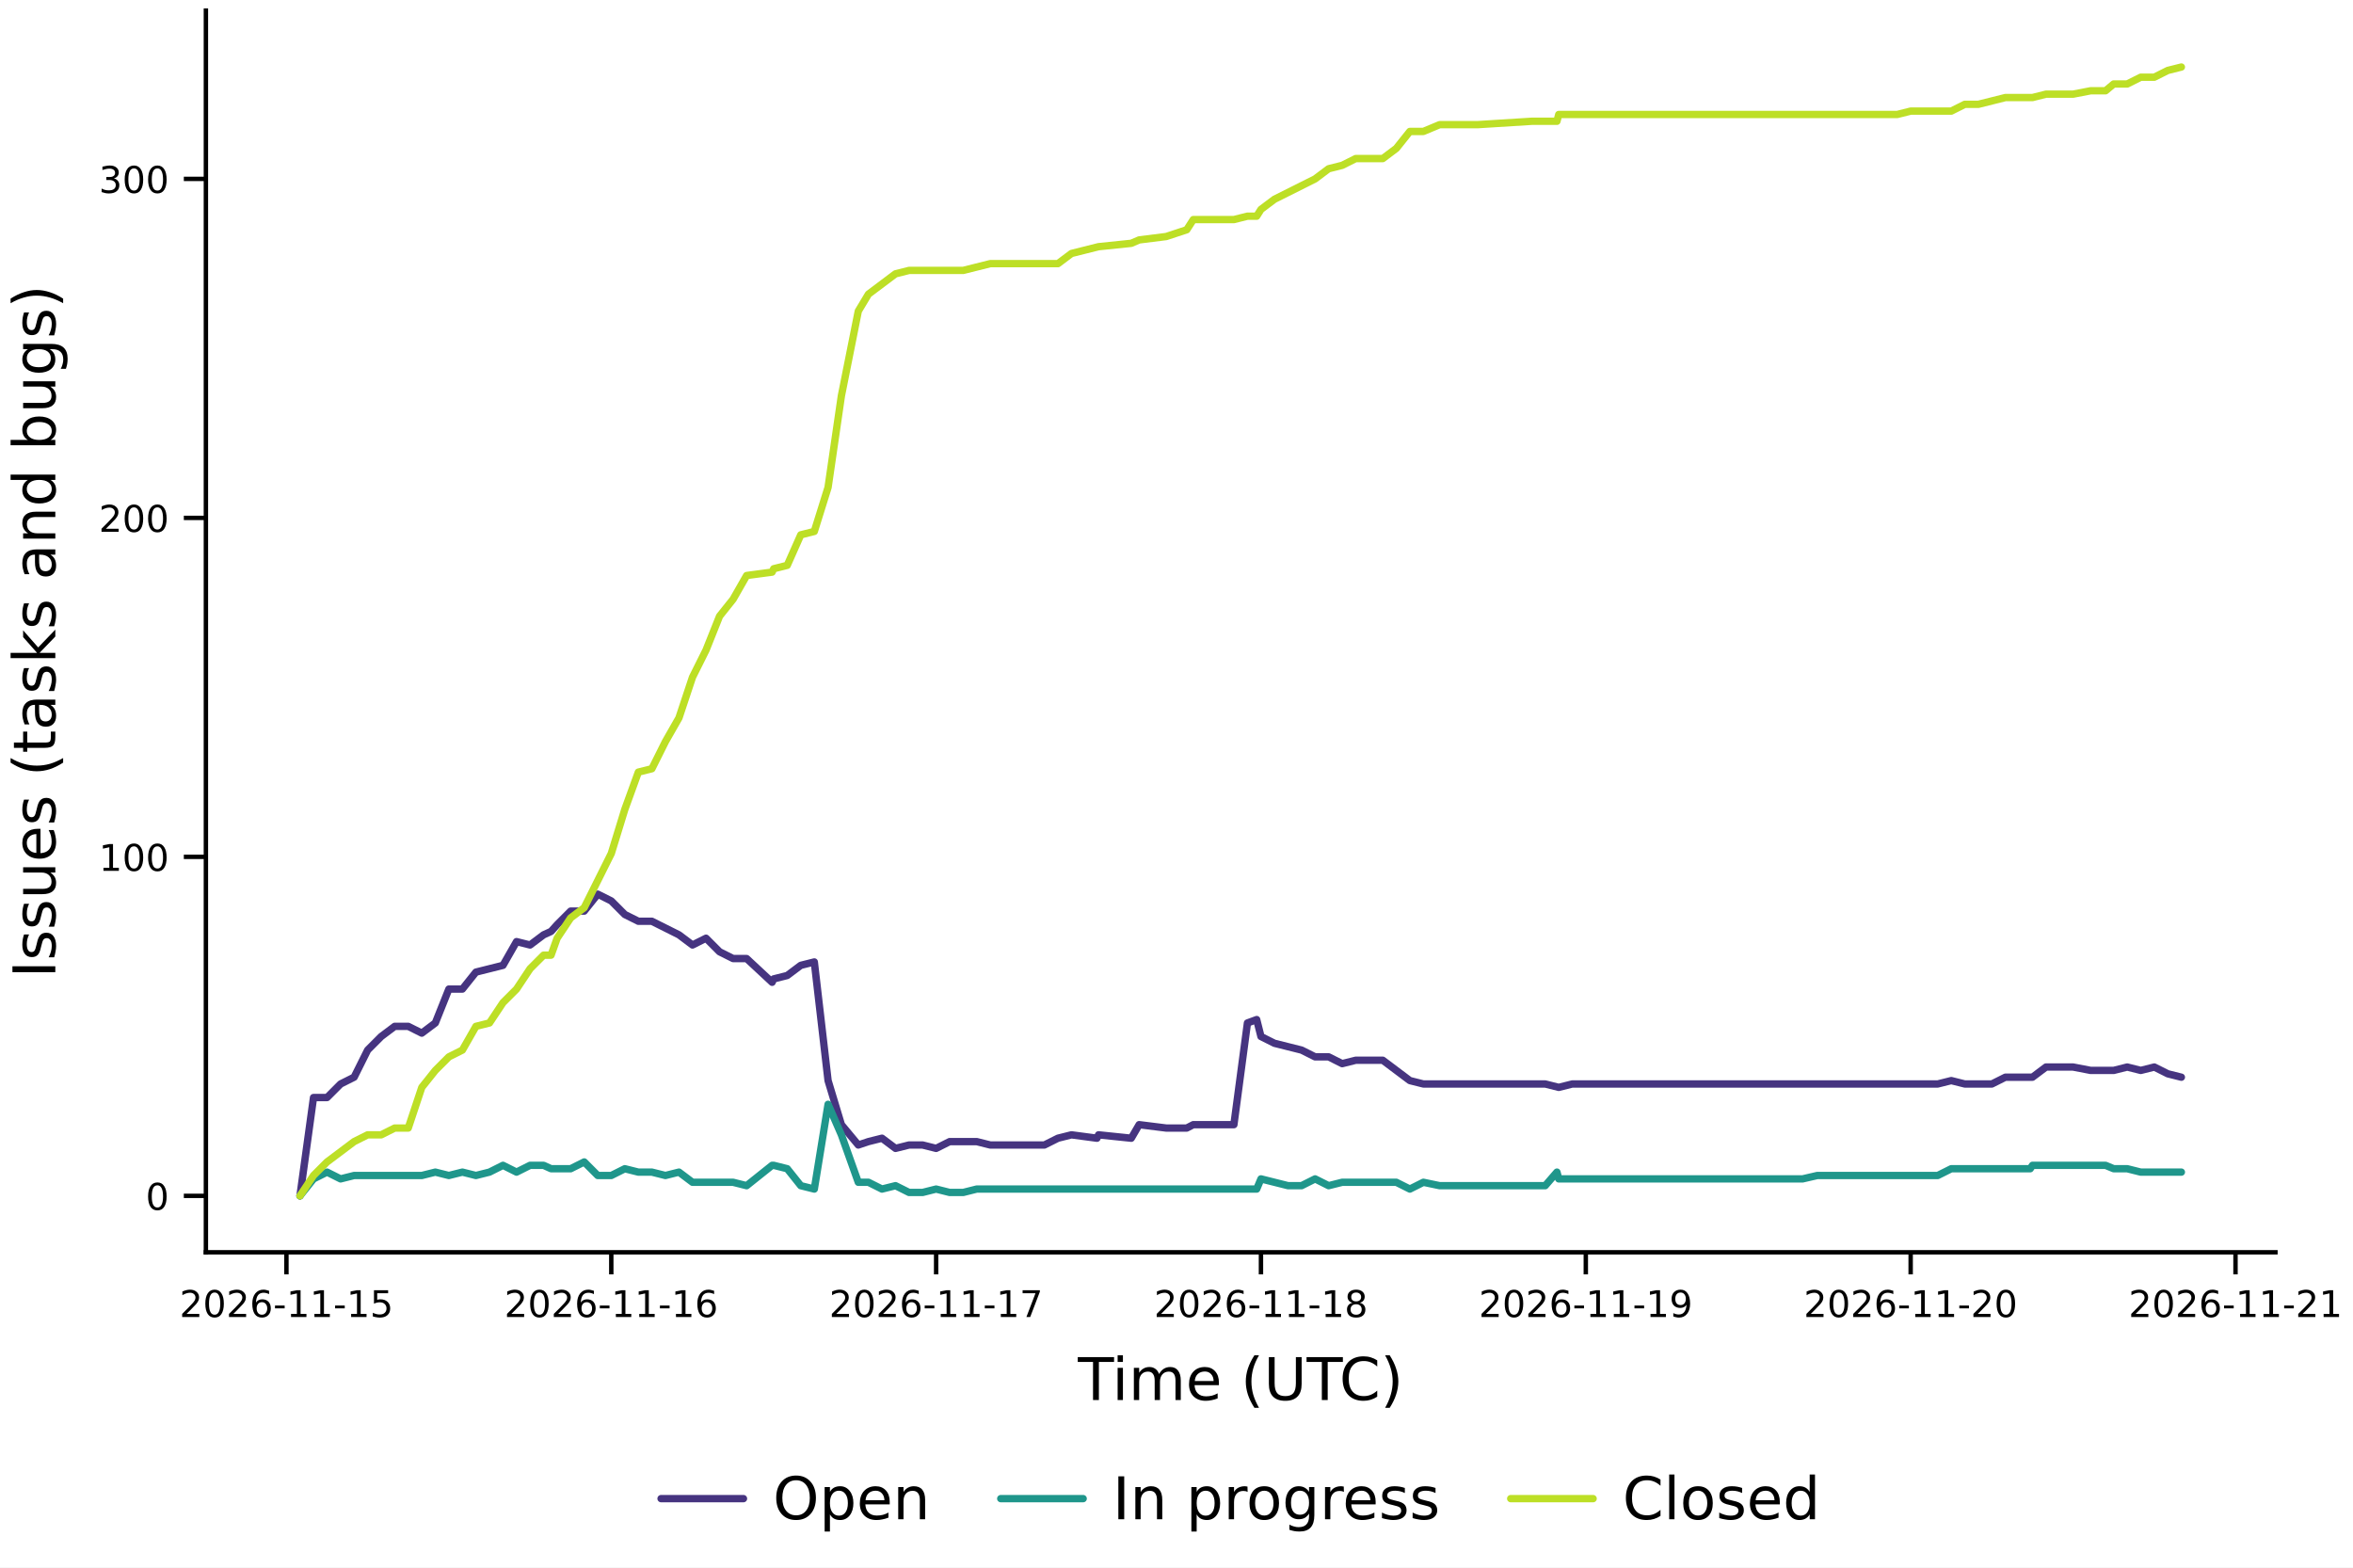
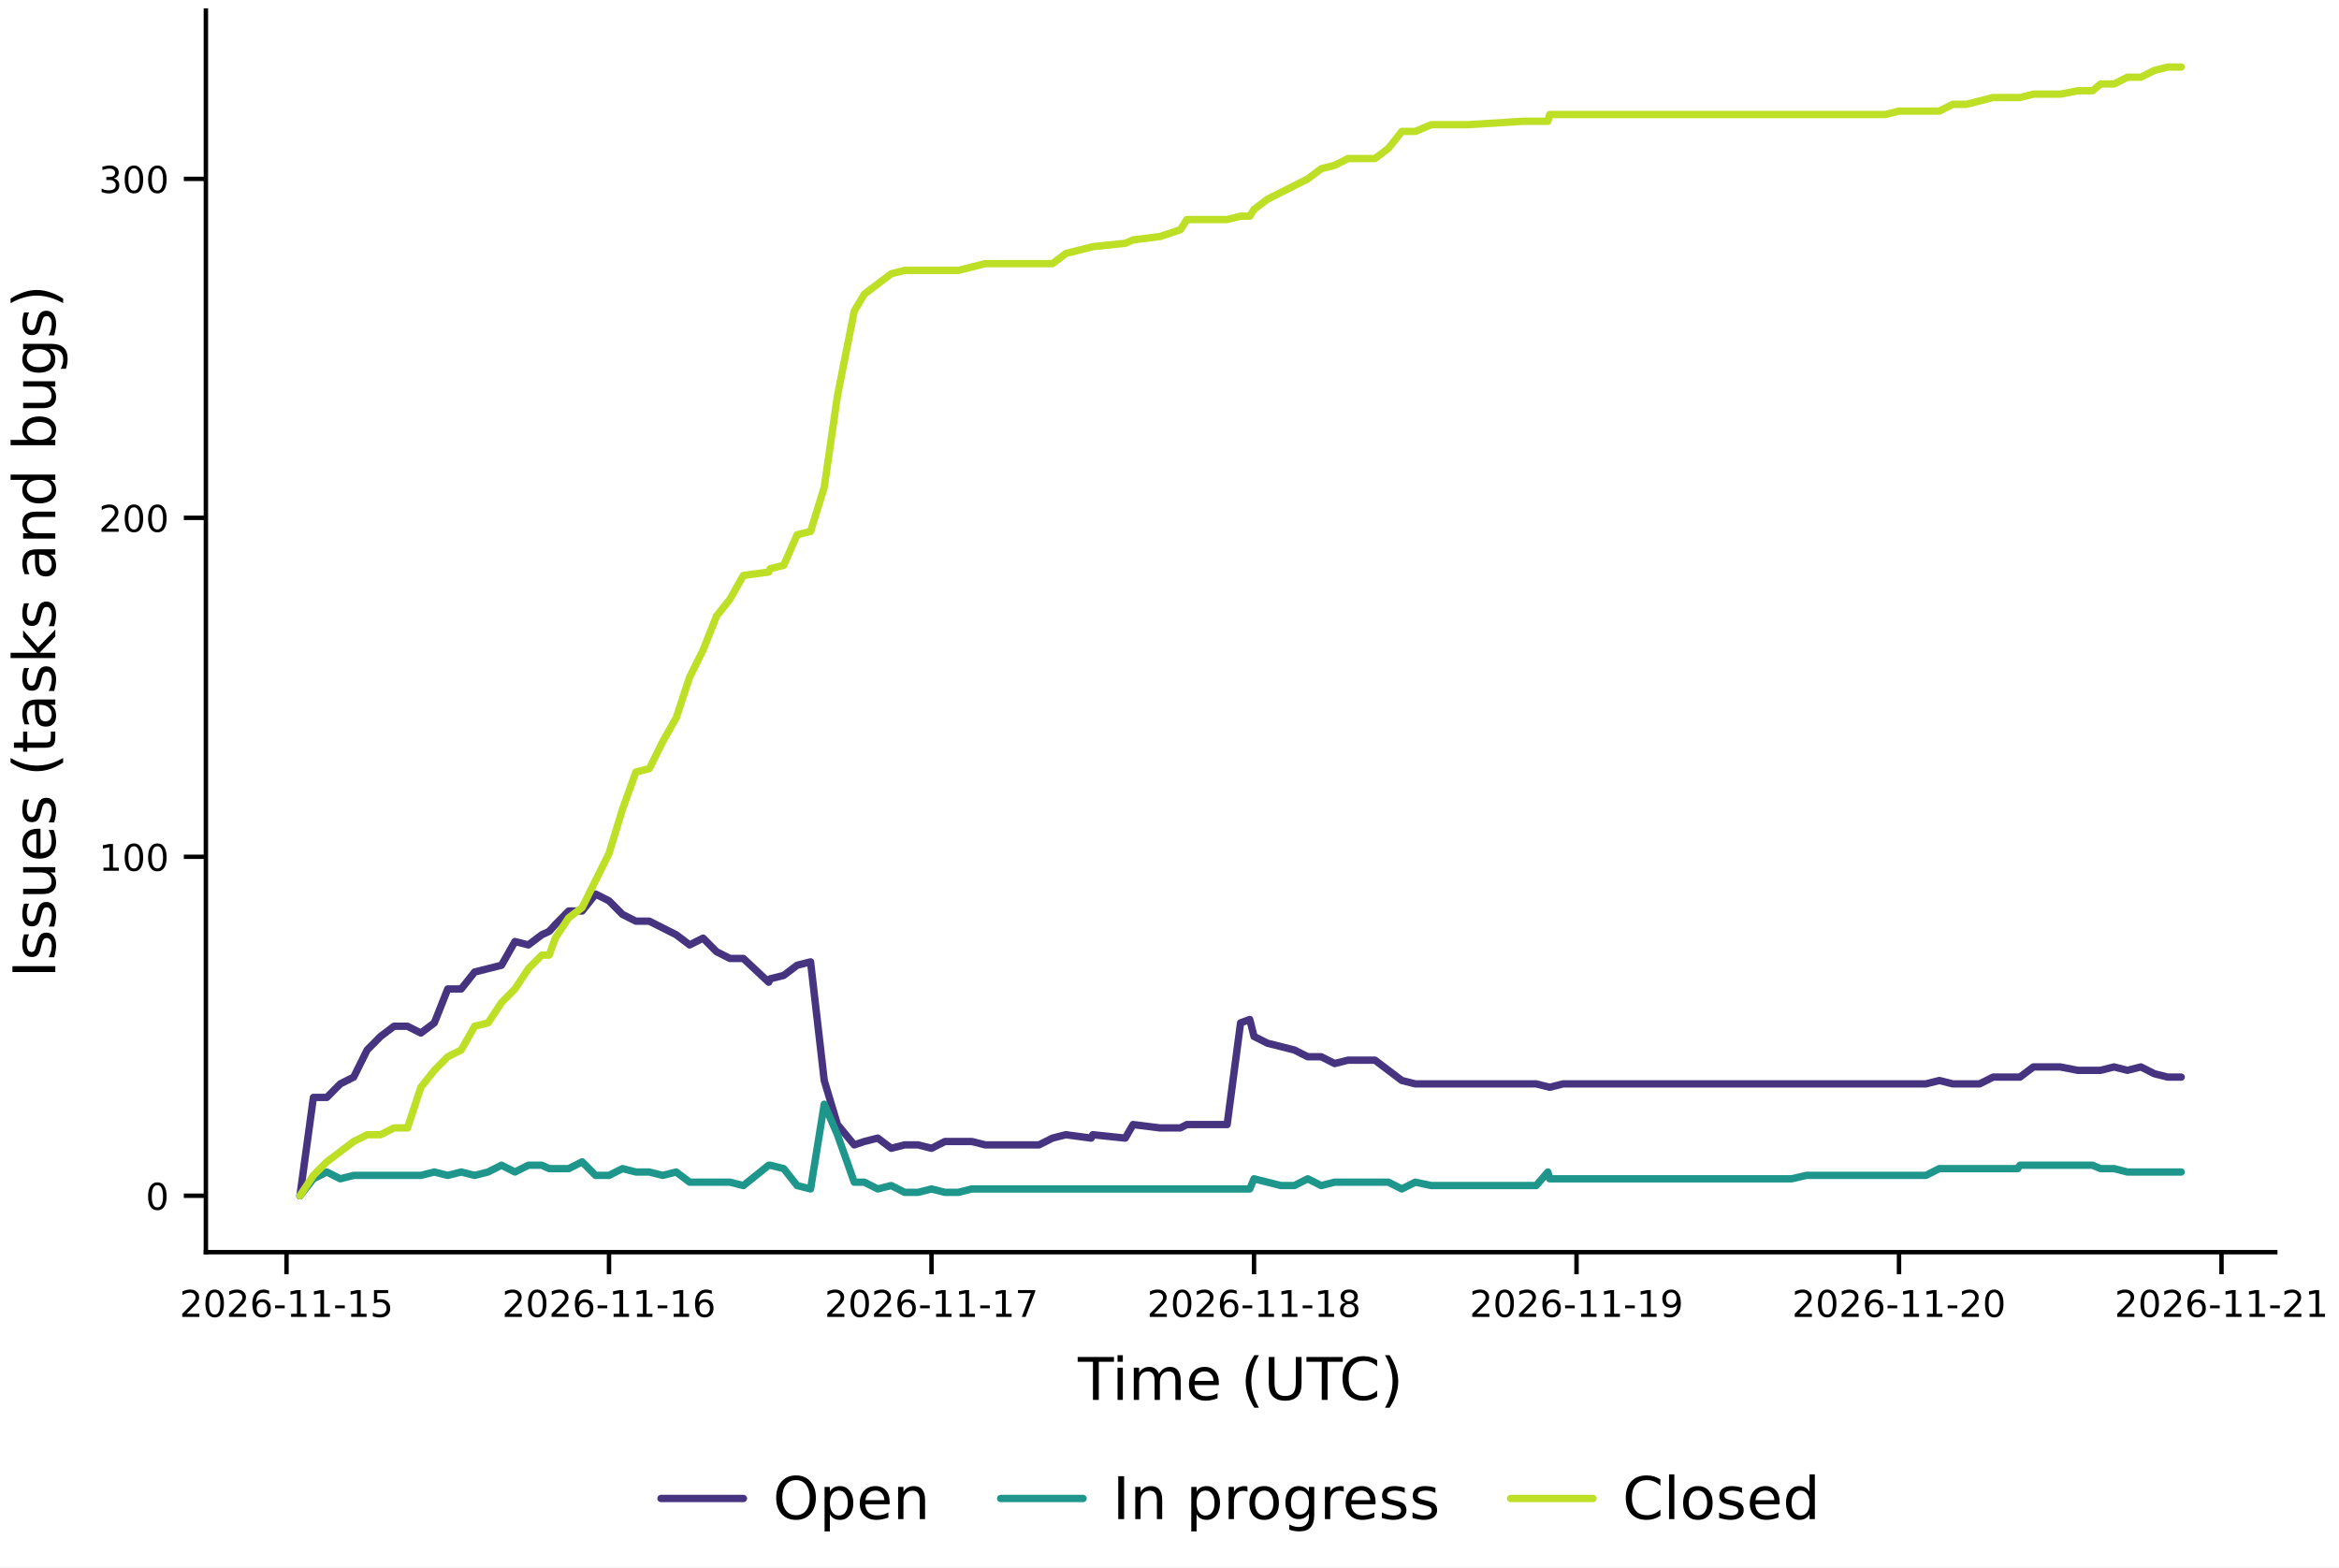
- <svg xmlns="http://www.w3.org/2000/svg" xmlns:xlink="http://www.w3.org/1999/xlink" width="319.798pt" height="213.046pt" viewBox="0 0 319.798 213.046" version="1.1">
+ <svg xmlns="http://www.w3.org/2000/svg" xmlns:xlink="http://www.w3.org/1999/xlink" width="317.919pt" height="213.046pt" viewBox="0 0 317.919 213.046" version="1.1">
  <defs>
    <style type="text/css">*{stroke-linejoin: round; stroke-linecap: butt}</style>
  </defs>
  <g id="figure_1">
    <g id="patch_1">
-       <path d="M -0 213.046  L 319.798 213.046  L 319.798 0  L -0 0  z " style="fill: #ffffff" />
+       <path d="M 0 213.046  L 317.919 213.046  L 317.919 0  L 0 0  z " style="fill: #ffffff" />
    </g>
    <g id="axes_1">
      <g id="patch_2">
        <path d="M 27.984 170.203  L 309.256 170.203  L 309.256 1.44  L 27.984 1.44  z " style="fill: #ffffff" />
      </g>
      <g id="matplotlib.axis_1">
        <g id="xtick_1">
          <g id="line2d_1">
            <defs>
-               <path id="mb0dfc5fc9c" d="M 0 0  L 0 3  " style="stroke: #000000; stroke-width: 0.6" />
+               <path id="m91e8620ee0" d="M 0 0  L 0 3  " style="stroke: #000000; stroke-width: 0.6" />
            </defs>
            <g>
-               <use xlink:href="#mb0dfc5fc9c" x="38.93" y="170.203" style="stroke: #000000; stroke-width: 0.6" />
+               <use xlink:href="#m91e8620ee0" x="38.943" y="170.203" style="stroke: #000000; stroke-width: 0.6" />
            </g>
          </g>
          <g id="text_1">
-             <text style="font-size: 5px; font-family: 'DejaVu Sans', sans-serif; text-anchor: middle" x="38.93" y="179.002" transform="rotate(-0 38.92986 179.0017)">2026-11-15</text>
+             <text style="font-size: 5px; font-family: 'DejaVu Sans', sans-serif; text-anchor: middle" x="38.943" y="179.002" transform="rotate(-0 38.943 179.0017)">2026-11-15</text>
          </g>
        </g>
        <g id="xtick_2">
          <g id="line2d_2">
            <g>
-               <use xlink:href="#mb0dfc5fc9c" x="83.08" y="170.203" style="stroke: #000000; stroke-width: 0.6" />
+               <use xlink:href="#m91e8620ee0" x="82.778" y="170.203" style="stroke: #000000; stroke-width: 0.6" />
            </g>
          </g>
          <g id="text_2">
-             <text style="font-size: 5px; font-family: 'DejaVu Sans', sans-serif; text-anchor: middle" x="83.08" y="179.002" transform="rotate(-0 83.07973 179.0017)">2026-11-16</text>
+             <text style="font-size: 5px; font-family: 'DejaVu Sans', sans-serif; text-anchor: middle" x="82.778" y="179.002" transform="rotate(-0 82.77751 179.0017)">2026-11-16</text>
          </g>
        </g>
        <g id="xtick_3">
          <g id="line2d_3">
            <g>
-               <use xlink:href="#mb0dfc5fc9c" x="127.23" y="170.203" style="stroke: #000000; stroke-width: 0.6" />
+               <use xlink:href="#m91e8620ee0" x="126.612" y="170.203" style="stroke: #000000; stroke-width: 0.6" />
            </g>
          </g>
          <g id="text_3">
-             <text style="font-size: 5px; font-family: 'DejaVu Sans', sans-serif; text-anchor: middle" x="127.23" y="179.002" transform="rotate(-0 127.2296 179.0017)">2026-11-17</text>
+             <text style="font-size: 5px; font-family: 'DejaVu Sans', sans-serif; text-anchor: middle" x="126.612" y="179.002" transform="rotate(-0 126.612 179.0017)">2026-11-17</text>
          </g>
        </g>
        <g id="xtick_4">
          <g id="line2d_4">
            <g>
-               <use xlink:href="#mb0dfc5fc9c" x="171.379" y="170.203" style="stroke: #000000; stroke-width: 0.6" />
+               <use xlink:href="#m91e8620ee0" x="170.447" y="170.203" style="stroke: #000000; stroke-width: 0.6" />
            </g>
          </g>
          <g id="text_4">
-             <text style="font-size: 5px; font-family: 'DejaVu Sans', sans-serif; text-anchor: middle" x="171.379" y="179.002" transform="rotate(-0 171.3795 179.0017)">2026-11-18</text>
+             <text style="font-size: 5px; font-family: 'DejaVu Sans', sans-serif; text-anchor: middle" x="170.447" y="179.002" transform="rotate(-0 170.4465 179.0017)">2026-11-18</text>
          </g>
        </g>
        <g id="xtick_5">
          <g id="line2d_5">
            <g>
-               <use xlink:href="#mb0dfc5fc9c" x="215.529" y="170.203" style="stroke: #000000; stroke-width: 0.6" />
+               <use xlink:href="#m91e8620ee0" x="214.281" y="170.203" style="stroke: #000000; stroke-width: 0.6" />
            </g>
          </g>
          <g id="text_5">
-             <text style="font-size: 5px; font-family: 'DejaVu Sans', sans-serif; text-anchor: middle" x="215.529" y="179.002" transform="rotate(-0 215.5293 179.0017)">2026-11-19</text>
+             <text style="font-size: 5px; font-family: 'DejaVu Sans', sans-serif; text-anchor: middle" x="214.281" y="179.002" transform="rotate(-0 214.281 179.0017)">2026-11-19</text>
          </g>
        </g>
        <g id="xtick_6">
          <g id="line2d_6">
            <g>
-               <use xlink:href="#mb0dfc5fc9c" x="259.679" y="170.203" style="stroke: #000000; stroke-width: 0.6" />
+               <use xlink:href="#m91e8620ee0" x="258.116" y="170.203" style="stroke: #000000; stroke-width: 0.6" />
            </g>
          </g>
          <g id="text_6">
-             <text style="font-size: 5px; font-family: 'DejaVu Sans', sans-serif; text-anchor: middle" x="259.679" y="179.002" transform="rotate(-0 259.6792 179.0017)">2026-11-20</text>
+             <text style="font-size: 5px; font-family: 'DejaVu Sans', sans-serif; text-anchor: middle" x="258.116" y="179.002" transform="rotate(-0 258.1156 179.0017)">2026-11-20</text>
          </g>
        </g>
        <g id="xtick_7">
          <g id="line2d_7">
            <g>
-               <use xlink:href="#mb0dfc5fc9c" x="303.829" y="170.203" style="stroke: #000000; stroke-width: 0.6" />
+               <use xlink:href="#m91e8620ee0" x="301.95" y="170.203" style="stroke: #000000; stroke-width: 0.6" />
            </g>
          </g>
          <g id="text_7">
-             <text style="font-size: 5px; font-family: 'DejaVu Sans', sans-serif; text-anchor: middle" x="303.829" y="179.002" transform="rotate(-0 303.8291 179.0017)">2026-11-21</text>
+             <text style="font-size: 5px; font-family: 'DejaVu Sans', sans-serif; text-anchor: middle" x="301.95" y="179.002" transform="rotate(-0 301.9501 179.0017)">2026-11-21</text>
          </g>
        </g>
        <g id="text_8">
          <text style="font-size: 8px; font-family: 'DejaVu Sans', sans-serif; text-anchor: middle" x="168.62" y="190.282" transform="rotate(-0 168.6201 190.2816)">Time (UTC)</text>
        </g>
      </g>
      <g id="matplotlib.axis_2">
        <g id="ytick_1">
          <g id="line2d_8">
            <defs>
-               <path id="m20df12cb9a" d="M 0 0  L -3 0  " style="stroke: #000000; stroke-width: 0.6" />
+               <path id="mfc426b1c07" d="M 0 0  L -3 0  " style="stroke: #000000; stroke-width: 0.6" />
            </defs>
            <g>
-               <use xlink:href="#m20df12cb9a" x="27.984" y="162.532" style="stroke: #000000; stroke-width: 0.6" />
+               <use xlink:href="#mfc426b1c07" x="27.984" y="162.532" style="stroke: #000000; stroke-width: 0.6" />
            </g>
          </g>
          <g id="text_9">
            <text style="font-size: 5px; font-family: 'DejaVu Sans', sans-serif; text-anchor: end" x="22.984" y="164.431" transform="rotate(-0 22.98438 164.4312)">0</text>
          </g>
        </g>
        <g id="ytick_2">
          <g id="line2d_9">
            <g>
-               <use xlink:href="#m20df12cb9a" x="27.984" y="116.46" style="stroke: #000000; stroke-width: 0.6" />
+               <use xlink:href="#mfc426b1c07" x="27.984" y="116.46" style="stroke: #000000; stroke-width: 0.6" />
            </g>
          </g>
          <g id="text_10">
            <text style="font-size: 5px; font-family: 'DejaVu Sans', sans-serif; text-anchor: end" x="22.984" y="118.359" transform="rotate(-0 22.98438 118.3589)">100</text>
          </g>
        </g>
        <g id="ytick_3">
          <g id="line2d_10">
            <g>
-               <use xlink:href="#m20df12cb9a" x="27.984" y="70.387" style="stroke: #000000; stroke-width: 0.6" />
+               <use xlink:href="#mfc426b1c07" x="27.984" y="70.387" style="stroke: #000000; stroke-width: 0.6" />
            </g>
          </g>
          <g id="text_11">
            <text style="font-size: 5px; font-family: 'DejaVu Sans', sans-serif; text-anchor: end" x="22.984" y="72.287" transform="rotate(-0 22.98438 72.28662)">200</text>
          </g>
        </g>
        <g id="ytick_4">
          <g id="line2d_11">
            <g>
-               <use xlink:href="#m20df12cb9a" x="27.984" y="24.315" style="stroke: #000000; stroke-width: 0.6" />
+               <use xlink:href="#mfc426b1c07" x="27.984" y="24.315" style="stroke: #000000; stroke-width: 0.6" />
            </g>
          </g>
          <g id="text_12">
            <text style="font-size: 5px; font-family: 'DejaVu Sans', sans-serif; text-anchor: end" x="22.984" y="26.214" transform="rotate(-0 22.98438 26.21431)">300</text>
          </g>
        </g>
        <g id="text_13">
          <text style="font-size: 8px; font-family: 'DejaVu Sans', sans-serif; text-anchor: middle" x="7.519" y="85.821" transform="rotate(-90 7.51875 85.82143)">Issues (tasks and bugs)</text>
        </g>
      </g>
      <g id="line2d_12">
-         <path d="M 40.769 162.532  L 42.609 149.171  L 44.449 149.171  L 46.288 147.328  L 48.128 146.407  L 49.967 142.721  L 51.807 140.878  L 53.646 139.496  L 55.486 139.496  L 57.326 140.417  L 59.165 139.035  L 61.005 134.428  L 62.844 134.428  L 64.684 132.124  L 68.363 131.203  L 70.203 127.978  L 72.042 128.438  L 73.882 127.056  L 74.894 126.595  L 75.721 125.674  L 77.561 123.831  L 79.401 123.831  L 81.24 121.527  L 83.08 122.449  L 84.919 124.292  L 86.759 125.213  L 88.598 125.213  L 92.278 127.056  L 94.117 128.438  L 95.957 127.517  L 97.796 129.36  L 99.636 130.281  L 101.476 130.281  L 104.94 133.506  L 105.155 133.046  L 106.994 132.585  L 108.834 131.203  L 110.673 130.742  L 112.544 146.867  L 114.353 152.857  L 116.652 155.621  L 118.032 155.16  L 119.871 154.7  L 121.711 156.082  L 123.55 155.621  L 125.39 155.621  L 127.23 156.082  L 129.069 155.16  L 132.748 155.16  L 134.588 155.621  L 141.946 155.621  L 143.786 154.7  L 145.625 154.239  L 149.09 154.7  L 149.305 154.239  L 153.75 154.7  L 154.823 152.857  L 158.502 153.317  L 161.292 153.317  L 162.182 152.857  L 167.7 152.857  L 169.54 139.035  L 170.797 138.574  L 171.379 140.878  L 173.219 141.799  L 176.898 142.721  L 178.738 143.642  L 180.577 143.642  L 182.417 144.564  L 184.257 144.103  L 187.936 144.103  L 191.615 146.867  L 193.454 147.328  L 210.011 147.328  L 211.85 147.789  L 213.69 147.328  L 263.358 147.328  L 265.198 146.867  L 267.038 147.328  L 270.717 147.328  L 272.556 146.407  L 276.235 146.407  L 278.075 145.024  L 281.754 145.024  L 284.146 145.485  L 287.273 145.485  L 289.112 145.024  L 290.952 145.485  L 292.792 145.024  L 294.631 145.946  L 296.471 146.407  L 296.471 146.407  " clip-path="url(#pf42150ca5d)" style="fill: none; stroke: #463480; stroke-linecap: round" />
+         <path d="M 40.769 162.532  L 42.596 149.171  L 44.422 149.171  L 46.249 147.328  L 48.075 146.407  L 49.902 142.721  L 51.728 140.878  L 53.555 139.496  L 55.381 139.496  L 57.207 140.417  L 59.034 139.035  L 60.86 134.428  L 62.687 134.428  L 64.513 132.124  L 68.166 131.203  L 69.992 127.978  L 71.819 128.438  L 73.645 127.056  L 74.65 126.595  L 75.472 125.674  L 77.298 123.831  L 79.125 123.831  L 80.951 121.527  L 82.778 122.449  L 84.604 124.292  L 86.43 125.213  L 88.257 125.213  L 91.91 127.056  L 93.736 128.438  L 95.563 127.517  L 97.389 129.36  L 99.215 130.281  L 101.042 130.281  L 104.482 133.506  L 104.695 133.046  L 106.521 132.585  L 108.348 131.203  L 110.174 130.742  L 112.031 146.867  L 113.827 152.857  L 116.11 155.621  L 117.48 155.16  L 119.306 154.7  L 121.133 156.082  L 122.959 155.621  L 124.786 155.621  L 126.612 156.082  L 128.438 155.16  L 132.091 155.16  L 133.918 155.621  L 141.224 155.621  L 143.05 154.7  L 144.876 154.239  L 148.316 154.7  L 148.529 154.239  L 152.943 154.7  L 154.009 152.857  L 157.661 153.317  L 160.432 153.317  L 161.314 152.857  L 166.794 152.857  L 168.62 139.035  L 169.868 138.574  L 170.447 140.878  L 172.273 141.799  L 175.926 142.721  L 177.752 143.642  L 179.579 143.642  L 181.405 144.564  L 183.232 144.103  L 186.884 144.103  L 190.537 146.867  L 192.364 147.328  L 208.802 147.328  L 210.628 147.789  L 212.455 147.328  L 261.768 147.328  L 263.595 146.867  L 265.421 147.328  L 269.074 147.328  L 270.901 146.407  L 274.553 146.407  L 276.38 145.024  L 280.033 145.024  L 282.407 145.485  L 285.512 145.485  L 287.339 145.024  L 289.165 145.485  L 290.991 145.024  L 292.818 145.946  L 294.644 146.407  L 296.471 146.407  L 296.471 146.407  " clip-path="url(#p144e70a7af)" style="fill: none; stroke: #463480; stroke-linecap: round" />
      </g>
      <g id="line2d_13">
-         <path d="M 40.769 162.532  L 42.609 160.228  L 44.449 159.307  L 46.288 160.228  L 48.128 159.767  L 57.326 159.767  L 59.165 159.307  L 61.005 159.767  L 62.844 159.307  L 64.684 159.767  L 66.524 159.307  L 68.363 158.385  L 70.203 159.307  L 72.042 158.385  L 73.882 158.385  L 74.894 158.846  L 77.561 158.846  L 79.401 157.925  L 81.24 159.767  L 83.08 159.767  L 84.919 158.846  L 86.759 159.307  L 88.598 159.307  L 90.438 159.767  L 92.278 159.307  L 94.117 160.689  L 99.636 160.689  L 101.476 161.15  L 104.94 158.385  L 105.155 158.385  L 106.994 158.846  L 108.834 161.15  L 110.673 161.61  L 112.544 150.092  L 114.353 154.239  L 116.652 160.689  L 118.032 160.689  L 119.871 161.61  L 121.711 161.15  L 123.55 162.071  L 125.39 162.071  L 127.23 161.61  L 129.069 162.071  L 130.909 162.071  L 132.748 161.61  L 170.797 161.61  L 171.379 160.228  L 175.059 161.15  L 176.898 161.15  L 178.738 160.228  L 180.577 161.15  L 182.417 160.689  L 189.775 160.689  L 191.615 161.61  L 193.454 160.689  L 195.662 161.15  L 210.011 161.15  L 211.605 159.307  L 211.85 160.228  L 244.993 160.228  L 246.986 159.767  L 263.358 159.767  L 265.198 158.846  L 275.929 158.846  L 276.235 158.385  L 286.169 158.385  L 287.273 158.846  L 289.112 158.846  L 290.952 159.307  L 296.471 159.307  L 296.471 159.307  " clip-path="url(#pf42150ca5d)" style="fill: none; stroke: #1f968b; stroke-linecap: round" />
+         <path d="M 40.769 162.532  L 42.596 160.228  L 44.422 159.307  L 46.249 160.228  L 48.075 159.767  L 57.207 159.767  L 59.034 159.307  L 60.86 159.767  L 62.687 159.307  L 64.513 159.767  L 66.34 159.307  L 68.166 158.385  L 69.992 159.307  L 71.819 158.385  L 73.645 158.385  L 74.65 158.846  L 77.298 158.846  L 79.125 157.925  L 80.951 159.767  L 82.778 159.767  L 84.604 158.846  L 86.43 159.307  L 88.257 159.307  L 90.083 159.767  L 91.91 159.307  L 93.736 160.689  L 99.215 160.689  L 101.042 161.15  L 104.482 158.385  L 104.695 158.385  L 106.521 158.846  L 108.348 161.15  L 110.174 161.61  L 112.031 150.092  L 113.827 154.239  L 116.11 160.689  L 117.48 160.689  L 119.306 161.61  L 121.133 161.15  L 122.959 162.071  L 124.786 162.071  L 126.612 161.61  L 128.438 162.071  L 130.265 162.071  L 132.091 161.61  L 169.868 161.61  L 170.447 160.228  L 174.099 161.15  L 175.926 161.15  L 177.752 160.228  L 179.579 161.15  L 181.405 160.689  L 188.711 160.689  L 190.537 161.61  L 192.364 160.689  L 194.556 161.15  L 208.802 161.15  L 210.385 159.307  L 210.628 160.228  L 243.534 160.228  L 245.513 159.767  L 261.768 159.767  L 263.595 158.846  L 274.249 158.846  L 274.553 158.385  L 284.416 158.385  L 285.512 158.846  L 287.339 158.846  L 289.165 159.307  L 296.471 159.307  L 296.471 159.307  " clip-path="url(#p144e70a7af)" style="fill: none; stroke: #1f968b; stroke-linecap: round" />
      </g>
      <g id="line2d_14">
-         <path d="M 40.769 162.532  L 42.609 159.767  L 44.449 157.925  L 48.128 155.16  L 49.967 154.239  L 51.807 154.239  L 53.646 153.317  L 55.486 153.317  L 57.326 147.789  L 59.165 145.485  L 61.005 143.642  L 62.844 142.721  L 64.684 139.496  L 66.524 139.035  L 68.363 136.271  L 70.203 134.428  L 72.042 131.663  L 73.882 129.82  L 74.894 129.82  L 75.721 127.517  L 77.561 124.753  L 79.401 123.37  L 83.08 115.999  L 84.919 110.009  L 86.759 104.941  L 88.598 104.481  L 90.438 100.795  L 92.278 97.57  L 94.117 92.041  L 95.957 88.355  L 97.796 83.748  L 99.636 81.445  L 101.476 78.22  L 104.94 77.759  L 105.155 77.298  L 106.994 76.837  L 108.834 72.691  L 110.673 72.23  L 112.544 66.241  L 114.353 53.801  L 116.652 42.283  L 118.032 39.979  L 121.711 37.215  L 123.55 36.754  L 130.909 36.754  L 134.588 35.833  L 143.786 35.833  L 145.625 34.451  L 149.305 33.529  L 153.75 33.069  L 154.823 32.608  L 158.502 32.147  L 161.292 31.226  L 162.182 29.844  L 167.7 29.844  L 169.54 29.383  L 170.797 29.383  L 171.379 28.461  L 173.219 27.079  L 178.738 24.315  L 180.577 22.933  L 182.417 22.472  L 184.257 21.551  L 187.936 21.551  L 189.775 20.168  L 191.615 17.865  L 193.454 17.865  L 195.662 16.943  L 200.813 16.943  L 208.171 16.483  L 211.605 16.483  L 211.85 15.561  L 257.84 15.561  L 259.679 15.1  L 265.198 15.1  L 267.038 14.179  L 268.877 14.179  L 272.556 13.258  L 276.235 13.258  L 278.075 12.797  L 281.754 12.797  L 284.146 12.336  L 286.169 12.336  L 287.273 11.415  L 289.112 11.415  L 290.952 10.493  L 292.792 10.493  L 294.631 9.572  L 296.471 9.111  L 296.471 9.111  " clip-path="url(#pf42150ca5d)" style="fill: none; stroke: #bddf26; stroke-linecap: round" />
+         <path d="M 40.769 162.532  L 42.596 159.767  L 44.422 157.925  L 48.075 155.16  L 49.902 154.239  L 51.728 154.239  L 53.555 153.317  L 55.381 153.317  L 57.207 147.789  L 59.034 145.485  L 60.86 143.642  L 62.687 142.721  L 64.513 139.496  L 66.34 139.035  L 68.166 136.271  L 69.992 134.428  L 71.819 131.663  L 73.645 129.82  L 74.65 129.82  L 75.472 127.517  L 77.298 124.753  L 79.125 123.37  L 82.778 115.999  L 84.604 110.009  L 86.43 104.941  L 88.257 104.481  L 90.083 100.795  L 91.91 97.57  L 93.736 92.041  L 95.563 88.355  L 97.389 83.748  L 99.215 81.445  L 101.042 78.22  L 104.482 77.759  L 104.695 77.298  L 106.521 76.837  L 108.348 72.691  L 110.174 72.23  L 112.031 66.241  L 113.827 53.801  L 116.11 42.283  L 117.48 39.979  L 121.133 37.215  L 122.959 36.754  L 130.265 36.754  L 133.918 35.833  L 143.05 35.833  L 144.876 34.451  L 148.529 33.529  L 152.943 33.069  L 154.009 32.608  L 157.661 32.147  L 160.432 31.226  L 161.314 29.844  L 166.794 29.844  L 168.62 29.383  L 169.868 29.383  L 170.447 28.461  L 172.273 27.079  L 177.752 24.315  L 179.579 22.933  L 181.405 22.472  L 183.232 21.551  L 186.884 21.551  L 188.711 20.168  L 190.537 17.865  L 192.364 17.865  L 194.556 16.943  L 199.67 16.943  L 206.975 16.483  L 210.385 16.483  L 210.628 15.561  L 256.289 15.561  L 258.116 15.1  L 263.595 15.1  L 265.421 14.179  L 267.248 14.179  L 270.901 13.258  L 274.553 13.258  L 276.38 12.797  L 280.033 12.797  L 282.407 12.336  L 284.416 12.336  L 285.512 11.415  L 287.339 11.415  L 289.165 10.493  L 290.991 10.493  L 292.818 9.572  L 294.644 9.111  L 296.471 9.111  L 296.471 9.111  " clip-path="url(#p144e70a7af)" style="fill: none; stroke: #bddf26; stroke-linecap: round" />
      </g>
      <g id="patch_3">
        <path d="M 27.984 170.203  L 27.984 1.44  " style="fill: none; stroke: #000000; stroke-width: 0.6; stroke-linejoin: miter; stroke-linecap: square" />
      </g>
      <g id="patch_4">
        <path d="M 27.984 170.203  L 309.256 170.203  " style="fill: none; stroke: #000000; stroke-width: 0.6; stroke-linejoin: miter; stroke-linecap: square" />
      </g>
      <g id="legend_1">
        <g id="line2d_15">
          <path d="M 89.846 203.684  L 95.446 203.684  L 101.046 203.684  " style="fill: none; stroke: #463480; stroke-linecap: round" />
        </g>
        <g id="text_14">
          <text style="font-size: 8px; font-family: 'DejaVu Sans', sans-serif; text-anchor: start" x="105.046" y="206.484" transform="rotate(-0 105.0457 206.4837)">Open</text>
        </g>
        <g id="line2d_16">
          <path d="M 136.014 203.684  L 141.614 203.684  L 147.214 203.684  " style="fill: none; stroke: #1f968b; stroke-linecap: round" />
        </g>
        <g id="text_15">
          <text style="font-size: 8px; font-family: 'DejaVu Sans', sans-serif; text-anchor: start" x="151.214" y="206.484" transform="rotate(-0 151.2145 206.4837)">In progress</text>
        </g>
        <g id="line2d_17">
          <path d="M 205.322 203.684  L 210.922 203.684  L 216.522 203.684  " style="fill: none; stroke: #bddf26; stroke-linecap: round" />
        </g>
        <g id="text_16">
          <text style="font-size: 8px; font-family: 'DejaVu Sans', sans-serif; text-anchor: start" x="220.522" y="206.484" transform="rotate(-0 220.522 206.4837)">Closed</text>
        </g>
      </g>
    </g>
  </g>
  <defs>
-     <clipPath id="pf42150ca5d">
+     <clipPath id="p144e70a7af">
      <rect x="27.984" y="1.44" width="281.271" height="168.763" />
    </clipPath>
  </defs>
</svg>
